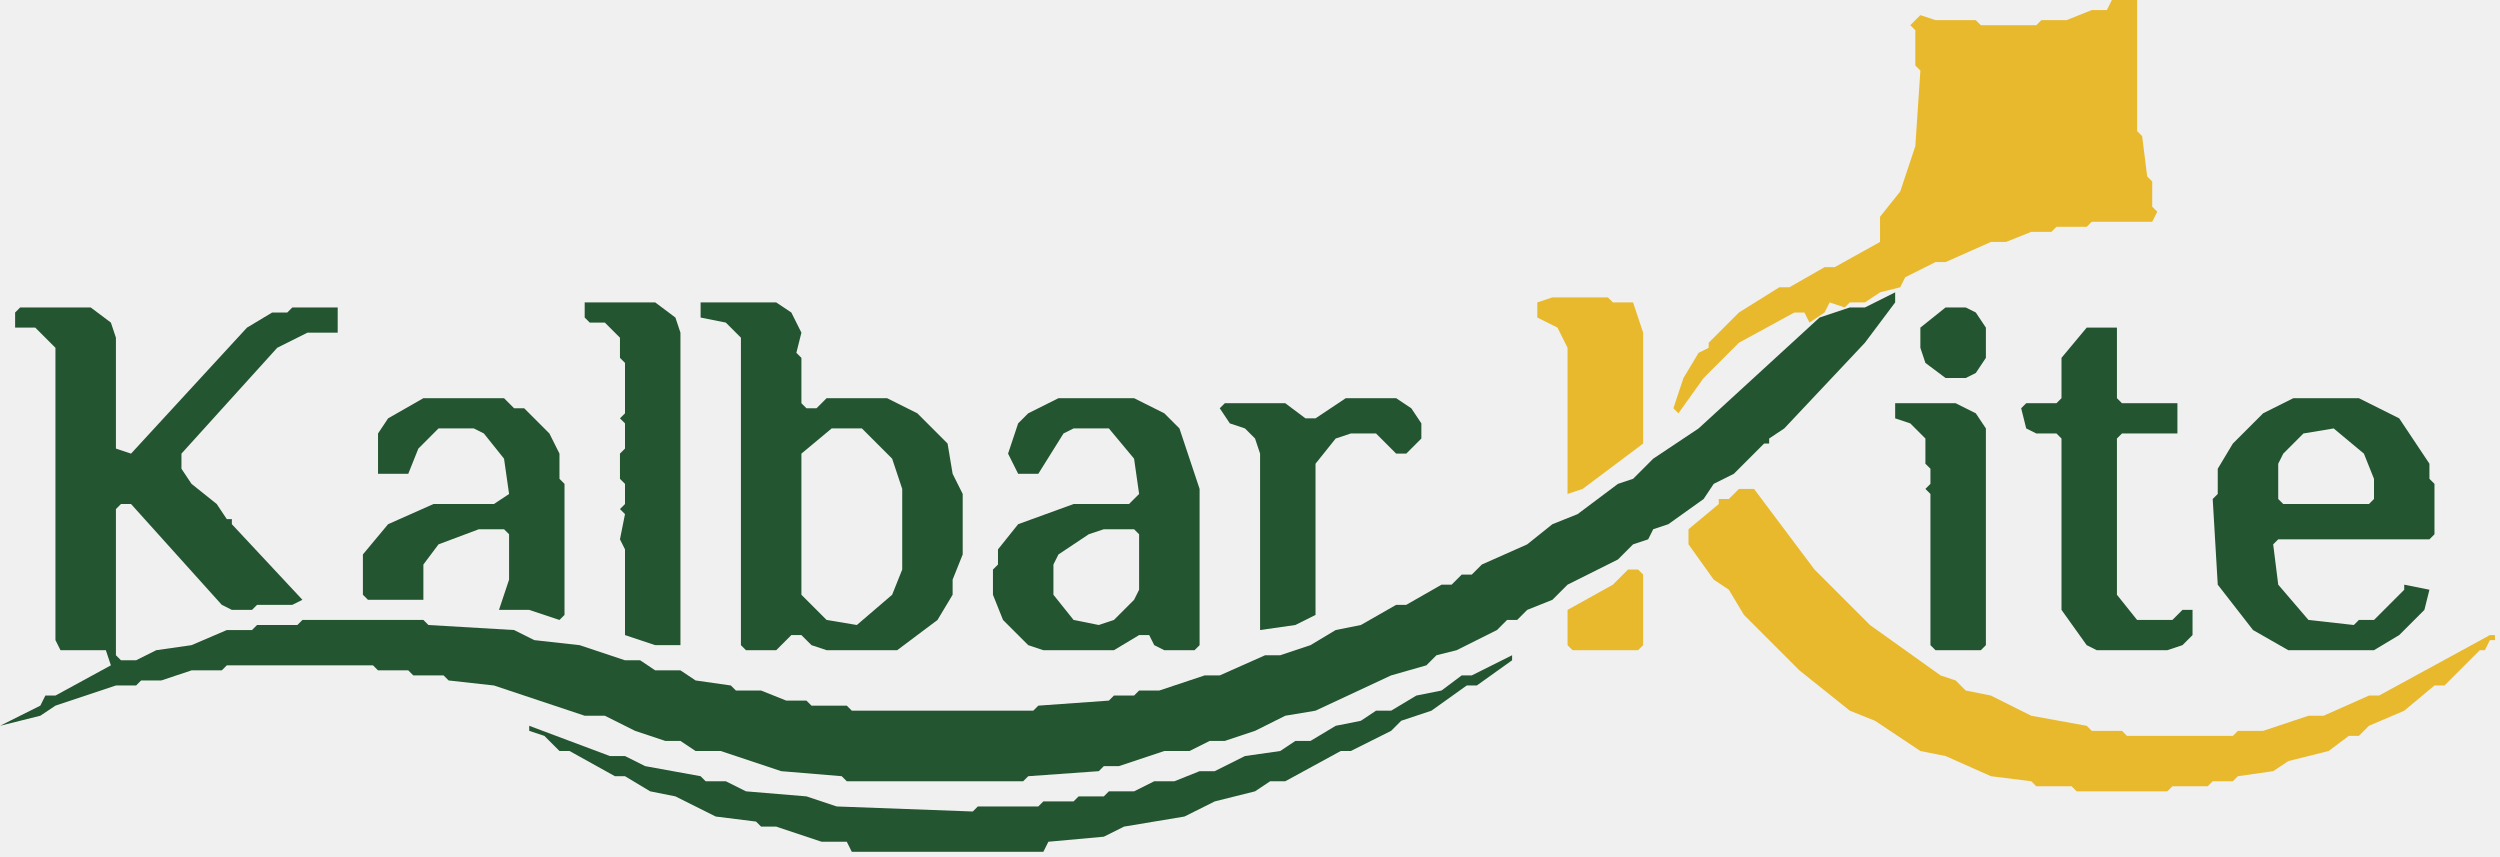
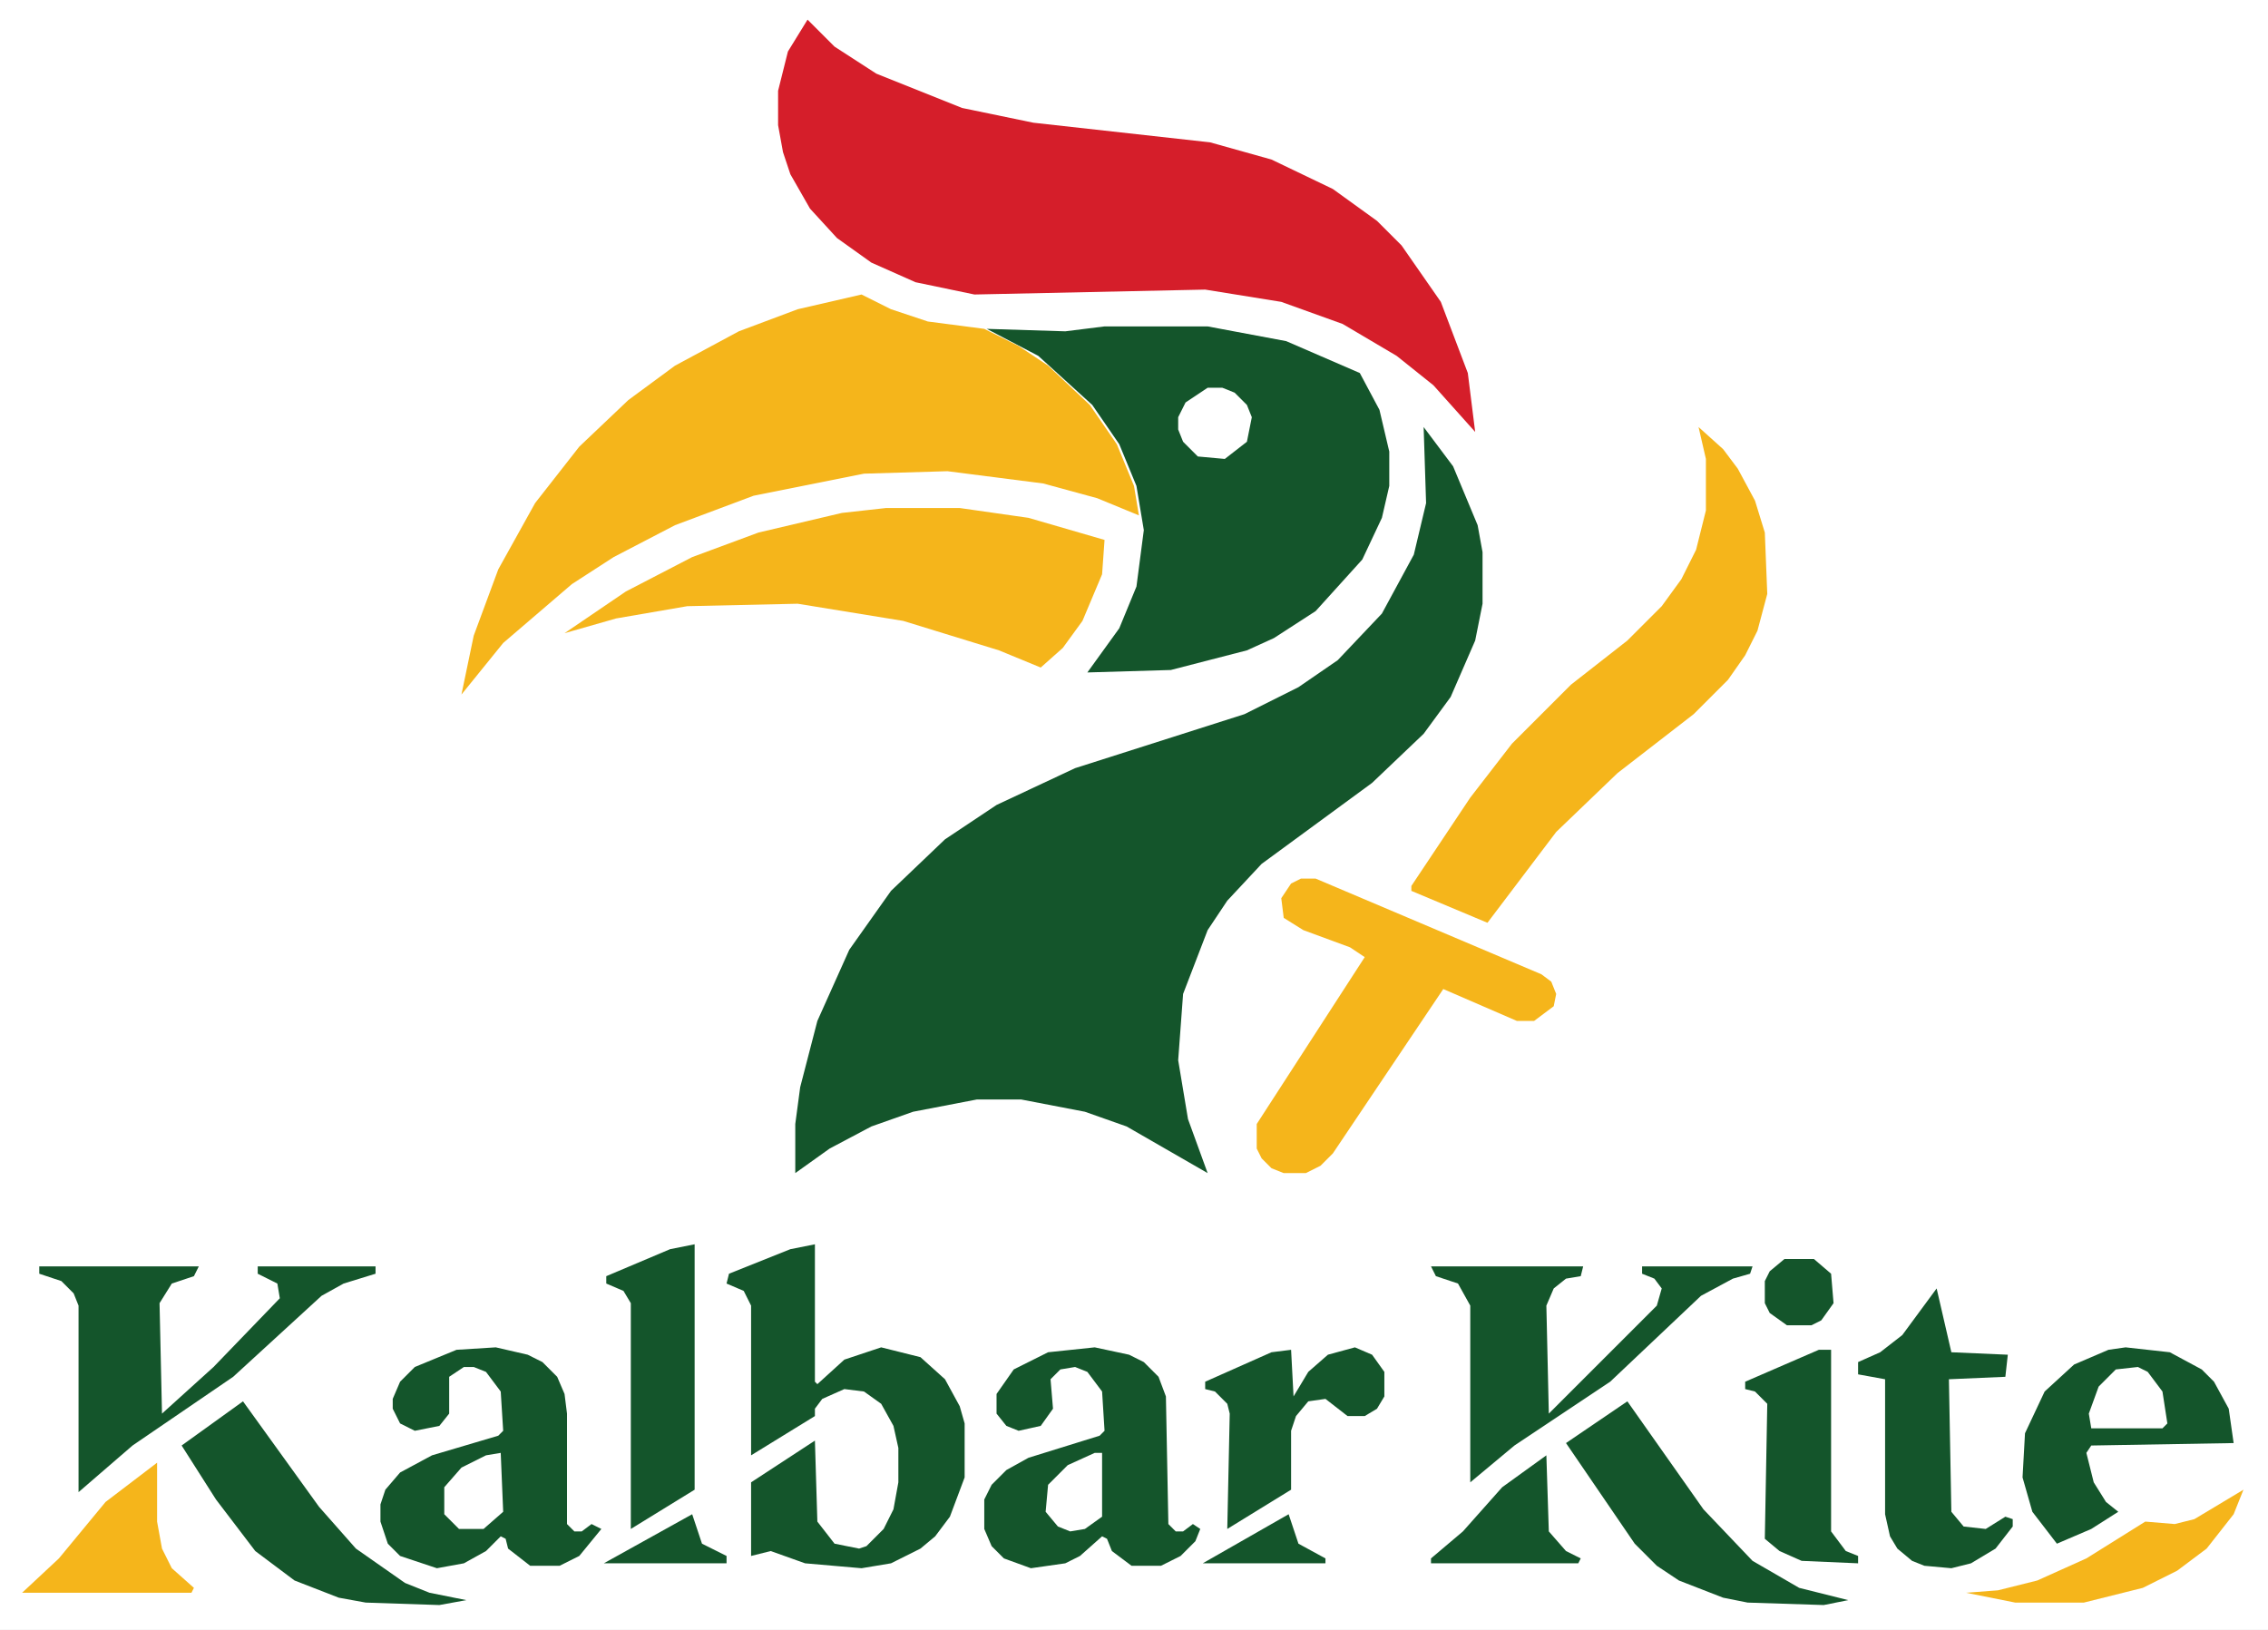
- <svg xmlns="http://www.w3.org/2000/svg" viewBox="0 0 496 170" role="img" aria-label="Kalbar Kite">
-   <path fill="#235530" fill-rule="evenodd" d="M300.0,130.0 L292.0,134.0 L290.0,134.0 L286.0,137.0 L281.0,138.0 L276.0,141.0 L273.0,141.0 L270.0,143.0 L265.0,144.0 L260.0,147.0 L257.0,147.0 L254.0,149.0 L247.0,150.0 L241.0,153.0 L238.0,153.0 L233.0,155.0 L229.0,155.0 L225.0,157.0 L220.0,157.0 L219.0,158.0 L214.0,158.0 L213.0,159.0 L207.0,159.0 L206.0,160.0 L194.0,160.0 L193.0,161.0 L166.0,160.0 L160.0,158.0 L148.0,157.0 L144.0,155.0 L140.0,155.0 L139.0,154.0 L128.0,152.0 L124.0,150.0 L121.0,150.0 L105.0,144.0 L105.0,145.0 L108.0,146.0 L111.0,149.0 L113.0,149.0 L122.0,154.0 L124.0,154.0 L129.0,157.0 L134.0,158.0 L142.0,162.0 L150.0,163.0 L151.0,164.0 L154.0,164.0 L163.0,167.0 L168.0,167.0 L169.0,169.0 L207.0,169.0 L208.0,167.0 L219.0,166.0 L223.0,164.0 L235.0,162.0 L241.0,159.0 L249.0,157.0 L252.0,155.0 L255.0,155.0 L266.0,149.0 L268.0,149.0 L276.0,145.0 L278.0,143.0 L284.0,141.0 L291.0,136.0 L293.0,136.0 L300.0,131.0Z M376.0,80.0 L376.0,83.0 L379.0,84.0 L382.0,87.0 L382.0,92.0 L383.0,93.0 L383.0,96.0 L382.0,97.0 L383.0,98.0 L383.0,128.0 L384.0,129.0 L393.0,129.0 L394.0,128.0 L394.0,85.0 L392.0,82.0 L388.0,80.0Z M455.0,79.0 L449.0,82.0 L443.0,88.0 L440.0,93.0 L440.0,98.0 L439.0,99.0 L440.0,116.0 L447.0,125.0 L454.0,129.0 L471.0,129.0 L476.0,126.0 L481.0,121.0 L482.0,117.0 L477.0,116.0 L477.0,117.0 L471.0,123.0 L468.0,123.0 L467.0,124.0 L458.0,123.0 L452.0,116.0 L451.0,108.0 L452.0,107.0 L482.0,107.0 L483.0,106.0 L483.0,96.0 L482.0,95.0 L482.0,92.0 L476.0,83.0 L468.0,79.0Z M453.0,90.0 L457.0,86.0 L463.0,85.0 L469.0,90.0 L471.0,95.0 L471.0,99.0 L470.0,100.0 L453.0,100.0 L452.0,99.0 L452.0,92.0Z M277.0,79.0 L267.0,79.0 L261.0,83.0 L259.0,83.0 L255.0,80.0 L243.0,80.0 L242.0,81.0 L244.0,84.0 L247.0,85.0 L249.0,87.0 L250.0,90.0 L250.0,125.0 L257.0,124.0 L261.0,122.0 L261.0,92.0 L265.0,87.0 L268.0,86.0 L273.0,86.0 L277.0,90.0 L279.0,90.0 L282.0,87.0 L282.0,84.0 L280.0,81.0Z M204.0,82.0 L202.0,84.0 L200.0,90.0 L202.0,94.0 L206.0,94.0 L211.0,86.0 L213.0,85.0 L220.0,85.0 L225.0,91.0 L226.0,98.0 L224.0,100.0 L213.0,100.0 L202.0,104.0 L198.0,109.0 L198.0,112.0 L197.0,113.0 L197.0,118.0 L199.0,123.0 L204.0,128.0 L207.0,129.0 L221.0,129.0 L226.0,126.0 L228.0,126.0 L229.0,128.0 L231.0,129.0 L237.0,129.0 L238.0,128.0 L238.0,97.0 L234.0,85.0 L231.0,82.0 L225.0,79.0 L210.0,79.0Z M225.0,105.0 L226.0,106.0 L226.0,117.0 L225.0,119.0 L221.0,123.0 L218.0,124.0 L213.0,123.0 L209.0,118.0 L209.0,112.0 L210.0,110.0 L216.0,106.0 L219.0,105.0Z M77.0,83.0 L75.0,86.0 L75.0,94.0 L81.0,94.0 L83.0,89.0 L87.0,85.0 L94.0,85.0 L96.0,86.0 L100.0,91.0 L101.0,98.0 L98.0,100.0 L86.0,100.0 L77.0,104.0 L72.0,110.0 L72.0,118.0 L73.0,119.0 L84.0,119.0 L84.0,112.0 L87.0,108.0 L95.0,105.0 L100.0,105.0 L101.0,106.0 L101.0,115.0 L99.0,121.0 L105.0,121.0 L111.0,123.0 L112.0,122.0 L112.0,96.0 L111.0,95.0 L111.0,90.0 L109.0,86.0 L104.0,81.0 L102.0,81.0 L100.0,79.0 L84.0,79.0Z M414.0,65.0 L409.0,71.0 L409.0,79.0 L408.0,80.0 L402.0,80.0 L401.0,81.0 L402.0,85.0 L404.0,86.0 L408.0,86.0 L409.0,87.0 L409.0,121.0 L414.0,128.0 L416.0,129.0 L430.0,129.0 L433.0,128.0 L435.0,126.0 L435.0,121.0 L433.0,121.0 L431.0,123.0 L424.0,123.0 L420.0,118.0 L420.0,87.0 L421.0,86.0 L432.0,86.0 L432.0,80.0 L421.0,80.0 L420.0,79.0 L420.0,65.0Z M386.0,61.0 L381.0,65.0 L381.0,69.0 L382.0,72.0 L386.0,75.0 L390.0,75.0 L392.0,74.0 L394.0,71.0 L394.0,65.0 L392.0,62.0 L390.0,61.0Z M139.0,60.0 L139.0,63.0 L144.0,64.0 L147.0,67.0 L147.0,128.0 L148.0,129.0 L154.0,129.0 L157.0,126.0 L159.0,126.0 L161.0,128.0 L164.0,129.0 L178.0,129.0 L186.0,123.0 L189.0,118.0 L189.0,115.0 L191.0,110.0 L191.0,98.0 L189.0,94.0 L188.0,88.0 L182.0,82.0 L176.0,79.0 L164.0,79.0 L162.0,81.0 L160.0,81.0 L159.0,80.0 L159.0,71.0 L158.0,70.0 L159.0,66.0 L157.0,62.0 L154.0,60.0Z M165.0,85.0 L171.0,85.0 L177.0,91.0 L179.0,97.0 L179.0,113.0 L177.0,118.0 L170.0,124.0 L164.0,123.0 L159.0,118.0 L159.0,90.0Z M116.0,60.0 L116.0,63.0 L117.0,64.0 L120.0,64.0 L123.0,67.0 L123.0,71.0 L124.0,72.0 L124.0,82.0 L123.0,83.0 L124.0,84.0 L124.0,89.0 L123.0,90.0 L123.0,95.0 L124.0,96.0 L124.0,100.0 L123.0,101.0 L124.0,102.0 L123.0,107.0 L124.0,109.0 L124.0,126.0 L130.0,128.0 L135.0,128.0 L135.0,66.0 L134.0,63.0 L130.0,60.0Z M376.0,58.0 L370.0,61.0 L367.0,61.0 L361.0,63.0 L337.0,85.0 L328.0,91.0 L324.0,95.0 L321.0,96.0 L313.0,102.0 L308.0,104.0 L303.0,108.0 L294.0,112.0 L292.0,114.0 L290.0,114.0 L288.0,116.0 L286.0,116.0 L279.0,120.0 L277.0,120.0 L270.0,124.0 L265.0,125.0 L260.0,128.0 L254.0,130.0 L251.0,130.0 L242.0,134.0 L239.0,134.0 L230.0,137.0 L226.0,137.0 L225.0,138.0 L221.0,138.0 L220.0,139.0 L206.0,140.0 L205.0,141.0 L169.0,141.0 L168.0,140.0 L161.0,140.0 L160.0,139.0 L156.0,139.0 L151.0,137.0 L146.0,137.0 L145.0,136.0 L138.0,135.0 L135.0,133.0 L130.0,133.0 L127.0,131.0 L124.0,131.0 L115.0,128.0 L106.0,127.0 L102.0,125.0 L85.0,124.0 L84.0,123.0 L60.0,123.0 L59.0,124.0 L51.0,124.0 L50.0,125.0 L45.0,125.0 L38.0,128.0 L31.0,129.0 L27.0,131.0 L24.0,131.0 L23.0,130.0 L23.0,101.0 L24.0,100.0 L26.0,100.0 L44.0,120.0 L46.0,121.0 L50.0,121.0 L51.0,120.0 L58.0,120.0 L60.0,119.0 L46.0,104.0 L46.0,103.0 L45.0,103.0 L43.0,100.0 L38.0,96.0 L36.0,93.0 L36.0,90.0 L55.0,69.0 L61.0,66.0 L67.0,66.0 L67.0,61.0 L58.0,61.0 L57.0,62.0 L54.0,62.0 L49.0,65.0 L26.0,90.0 L23.0,89.0 L23.0,67.0 L22.0,64.0 L18.0,61.0 L4.0,61.0 L3.0,62.0 L3.0,65.0 L7.0,65.0 L11.0,69.0 L11.0,127.0 L12.0,129.0 L21.0,129.0 L22.0,132.0 L11.0,138.0 L9.0,138.0 L8.0,140.0 L0.0,144.0 L8.0,142.0 L11.0,140.0 L23.0,136.0 L27.0,136.0 L28.0,135.0 L32.0,135.0 L38.0,133.0 L44.0,133.0 L45.0,132.0 L74.0,132.0 L75.0,133.0 L81.0,133.0 L82.0,134.0 L88.0,134.0 L89.0,135.0 L98.0,136.0 L116.0,142.0 L120.0,142.0 L126.0,145.0 L132.0,147.0 L135.0,147.0 L138.0,149.0 L143.0,149.0 L155.0,153.0 L167.0,154.0 L168.0,155.0 L203.0,155.0 L204.0,154.0 L218.0,153.0 L219.0,152.0 L222.0,152.0 L231.0,149.0 L236.0,149.0 L240.0,147.0 L243.0,147.0 L249.0,145.0 L255.0,142.0 L261.0,141.0 L276.0,134.0 L283.0,132.0 L285.0,130.0 L289.0,129.0 L297.0,125.0 L299.0,123.0 L301.0,123.0 L303.0,121.0 L308.0,119.0 L311.0,116.0 L321.0,111.0 L324.0,108.0 L327.0,107.0 L328.0,105.0 L331.0,104.0 L338.0,99.0 L340.0,96.0 L344.0,94.0 L350.0,88.0 L351.0,88.0 L351.0,87.0 L354.0,85.0 L370.0,68.0 L376.0,60.0Z" />
-   <path fill="#E8B92D" fill-rule="evenodd" d="M325.0,113.0 L323.0,113.0 L320.0,116.0 L311.0,121.0 L311.0,128.0 L312.0,129.0 L325.0,129.0 L326.0,128.0 L326.0,114.0Z M335.0,105.0 L335.0,108.0 L340.0,115.0 L343.0,117.0 L346.0,122.0 L357.0,133.0 L367.0,141.0 L372.0,143.0 L381.0,149.0 L386.0,150.0 L395.0,154.0 L403.0,155.0 L404.0,156.0 L411.0,156.0 L412.0,157.0 L430.0,157.0 L431.0,156.0 L438.0,156.0 L439.0,155.0 L443.0,155.0 L444.0,154.0 L451.0,153.0 L454.0,151.0 L462.0,149.0 L466.0,146.0 L468.0,146.0 L470.0,144.0 L477.0,141.0 L483.0,136.0 L485.0,136.0 L492.0,129.0 L493.0,129.0 L494.0,127.0 L495.0,127.0 L495.0,126.0 L494.0,126.0 L472.0,138.0 L470.0,138.0 L461.0,142.0 L458.0,142.0 L449.0,145.0 L444.0,145.0 L443.0,146.0 L422.0,146.0 L421.0,145.0 L415.0,145.0 L414.0,144.0 L403.0,142.0 L395.0,138.0 L390.0,137.0 L388.0,135.0 L385.0,134.0 L371.0,124.0 L360.0,113.0 L348.0,97.0 L345.0,97.0 L343.0,99.0 L341.0,99.0 L341.0,100.0Z M324.0,60.0 L320.0,60.0 L319.0,59.0 L308.0,59.0 L305.0,60.0 L305.0,63.0 L309.0,65.0 L311.0,69.0 L311.0,98.0 L314.0,97.0 L326.0,88.0 L326.0,66.0Z M424.0,0.0 L419.0,0.0 L418.0,2.0 L415.0,2.0 L410.0,4.0 L405.0,4.0 L404.0,5.0 L393.0,5.0 L392.0,4.0 L384.0,4.0 L381.0,3.0 L379.0,5.0 L380.0,6.0 L380.0,13.0 L381.0,14.0 L380.0,29.0 L377.0,38.0 L373.0,43.0 L373.0,48.0 L364.0,53.0 L362.0,53.0 L355.0,57.0 L353.0,57.0 L345.0,62.0 L339.0,68.0 L339.0,69.0 L337.0,70.0 L334.0,75.0 L332.0,81.0 L333.0,82.0 L338.0,75.0 L345.0,68.0 L356.0,62.0 L358.0,62.0 L359.0,64.0 L362.0,62.0 L363.0,60.0 L366.0,61.0 L367.0,60.0 L370.0,60.0 L373.0,58.0 L377.0,57.0 L378.0,55.0 L384.0,52.0 L386.0,52.0 L395.0,48.0 L398.0,48.0 L403.0,46.0 L407.0,46.0 L408.0,45.0 L414.0,45.0 L415.0,44.0 L427.0,44.0 L428.0,42.0 L427.0,41.0 L427.0,36.0 L426.0,35.0 L425.0,27.0 L424.0,26.0Z" />
+ <svg xmlns="http://www.w3.org/2000/svg" viewBox="0 0 924 664">
+   <rect width="924" height="664" fill="#FFFFFF" />
+   <path fill="#14552B" fill-rule="evenodd" d="M540 635 L529 629 L525 617 L490 637 L540 637ZM296 634 L286 629 L282 617 L246 637 L296 637ZM630 593 L612 606 L596 624 L583 635 L583 637 L643 637 L644 635 L638 632 L631 624ZM638 588 L666 629 L675 638 L684 644 L702 651 L712 653 L743 654 L753 652 L733 647 L714 636 L694 615 L663 571ZM74 589 L88 611 L104 632 L120 644 L138 651 L149 653 L179 654 L190 652 L175 649 L165 645 L145 631 L130 614 L99 571ZM741 550 L711 563 L711 566 L715 567 L720 572 L719 627 L725 632 L734 636 L757 637 L757 634 L752 632 L746 624 L746 550ZM897 558 L884 551 L866 549 L859 550 L845 556 L833 567 L825 584 L824 602 L828 616 L838 629 L852 623 L863 616 L858 612 L853 604 L850 592 L852 589 L910 588 L908 574 L902 563ZM855 565 L862 558 L871 557 L875 559 L881 567 L883 580 L881 582 L852 582 L851 576ZM559 552 L552 549 L541 552 L533 559 L527 569 L526 550 L518 551 L491 563 L491 566 L495 567 L500 572 L501 576 L500 623 L526 607 L526 583 L528 577 L533 571 L540 570 L549 577 L556 577 L561 574 L564 569 L564 559ZM413 558 L406 568 L406 576 L410 581 L415 583 L424 581 L429 574 L428 562 L432 558 L438 557 L443 559 L449 567 L450 583 L448 585 L419 594 L410 599 L404 605 L401 611 L401 623 L404 630 L409 635 L420 639 L434 637 L440 634 L449 626 L451 627 L453 632 L461 638 L473 638 L481 634 L487 628 L489 623 L486 621 L482 624 L479 624 L476 621 L475 569 L472 561 L466 555 L460 552 L446 549 L427 551ZM449 592 L449 618 L442 623 L436 624 L431 622 L426 616 L427 605 L435 597 L446 592ZM169 557 L163 563 L160 570 L160 574 L163 580 L169 583 L179 581 L183 576 L183 561 L189 557 L193 557 L198 559 L204 567 L205 583 L203 585 L176 593 L163 600 L157 607 L155 613 L155 620 L158 629 L163 634 L178 639 L189 637 L198 632 L204 626 L206 627 L207 631 L216 638 L228 638 L236 634 L245 623 L241 621 L237 624 L234 624 L231 621 L231 576 L230 568 L227 561 L221 555 L215 552 L202 549 L186 550ZM204 592 L205 616 L197 623 L187 623 L181 617 L181 606 L188 598 L198 593ZM789 525 L775 544 L766 551 L757 555 L757 560 L768 562 L768 617 L770 626 L773 631 L779 636 L784 638 L795 639 L803 637 L813 631 L820 622 L820 619 L817 618 L809 623 L800 622 L795 616 L794 562 L817 561 L818 552 L795 551ZM599 604 L617 589 L656 563 L693 528 L706 521 L713 519 L714 516 L669 516 L669 519 L674 521 L677 525 L675 532 L631 576 L630 532 L633 525 L638 521 L644 520 L645 516 L583 516 L585 520 L594 523 L599 532ZM32 608 L54 589 L95 561 L131 528 L140 523 L153 519 L153 516 L105 516 L105 519 L113 523 L114 529 L87 557 L66 576 L65 531 L70 523 L79 520 L81 516 L16 516 L16 519 L25 522 L30 527 L32 532ZM727 513 L721 518 L719 522 L719 531 L721 535 L728 540 L738 540 L742 538 L747 531 L746 519 L739 513ZM297 519 L296 523 L303 526 L306 532 L306 593 L332 577 L332 574 L335 570 L344 566 L352 567 L359 572 L364 581 L366 590 L366 604 L364 615 L360 623 L353 630 L350 631 L340 629 L333 620 L332 587 L306 604 L306 634 L314 632 L328 637 L351 639 L363 637 L375 631 L381 626 L387 618 L393 602 L393 580 L391 573 L385 562 L375 553 L359 549 L344 554 L333 564 L332 563 L332 507 L322 509ZM283 507 L273 509 L247 520 L247 523 L254 526 L257 531 L257 623 L283 607ZM580 174 L581 205 L576 226 L563 250 L545 269 L529 280 L507 291 L438 313 L406 328 L385 342 L363 363 L346 387 L333 416 L326 443 L324 458 L324 478 L338 468 L355 459 L372 453 L398 448 L416 448 L442 453 L459 459 L492 478 L484 456 L480 432 L482 405 L492 379 L500 367 L514 352 L559 319 L580 299 L591 284 L601 261 L604 246 L604 225 L602 214 L592 190ZM402 134 L423 145 L445 165 L456 181 L463 198 L466 216 L463 239 L456 256 L443 274 L477 273 L508 265 L519 260 L536 249 L555 228 L563 211 L566 198 L566 184 L562 167 L554 152 L524 139 L492 133 L450 133 L434 135ZM492 158 L498 158 L503 160 L508 165 L510 170 L508 180 L499 187 L488 186 L482 180 L480 175 L480 170 L483 164Z" />
+   <path fill="#F5B51B" fill-rule="evenodd" d="M914 607 L894 619 L886 621 L874 620 L850 635 L830 644 L814 648 L801 649 L821 653 L849 653 L873 647 L887 640 L899 631 L910 617ZM64 596 L43 612 L24 635 L9 649 L78 649 L79 647 L70 639 L66 631 L64 620ZM632 400 L628 397 L536 358 L530 358 L526 360 L522 366 L523 374 L531 379 L550 386 L556 390 L512 458 L512 468 L514 472 L518 476 L523 478 L532 478 L538 475 L543 470 L588 403 L618 416 L625 416 L633 410 L634 405ZM450 220 L419 211 L391 207 L361 207 L343 209 L309 217 L282 227 L255 241 L230 258 L251 252 L280 247 L325 246 L368 253 L407 265 L424 272 L433 264 L441 253 L449 234ZM692 174 L695 187 L695 208 L691 224 L685 236 L677 247 L663 261 L640 279 L616 303 L599 325 L575 361 L575 363 L606 376 L634 339 L659 315 L690 291 L704 277 L711 267 L716 257 L720 242 L719 217 L715 204 L708 191 L702 183ZM462 198 L455 181 L444 165 L427 149 L415 141 L401 134 L378 131 L363 126 L351 120 L325 126 L301 135 L275 149 L256 163 L236 182 L218 205 L203 232 L193 259 L188 283 L205 262 L233 238 L250 227 L275 214 L307 202 L352 193 L386 192 L425 197 L447 203 L464 210Z" />
+   <path fill="#D51E2A" fill-rule="evenodd" d="M321 21 L317 37 L317 51 L319 62 L322 71 L330 85 L341 97 L355 107 L373 115 L397 120 L491 118 L522 123 L547 132 L569 145 L584 157 L601 176 L598 152 L587 123 L571 100 L561 90 L543 77 L518 65 L493 58 L421 50 L392 44 L357 30 L340 19 L329 8Z" />
</svg>
